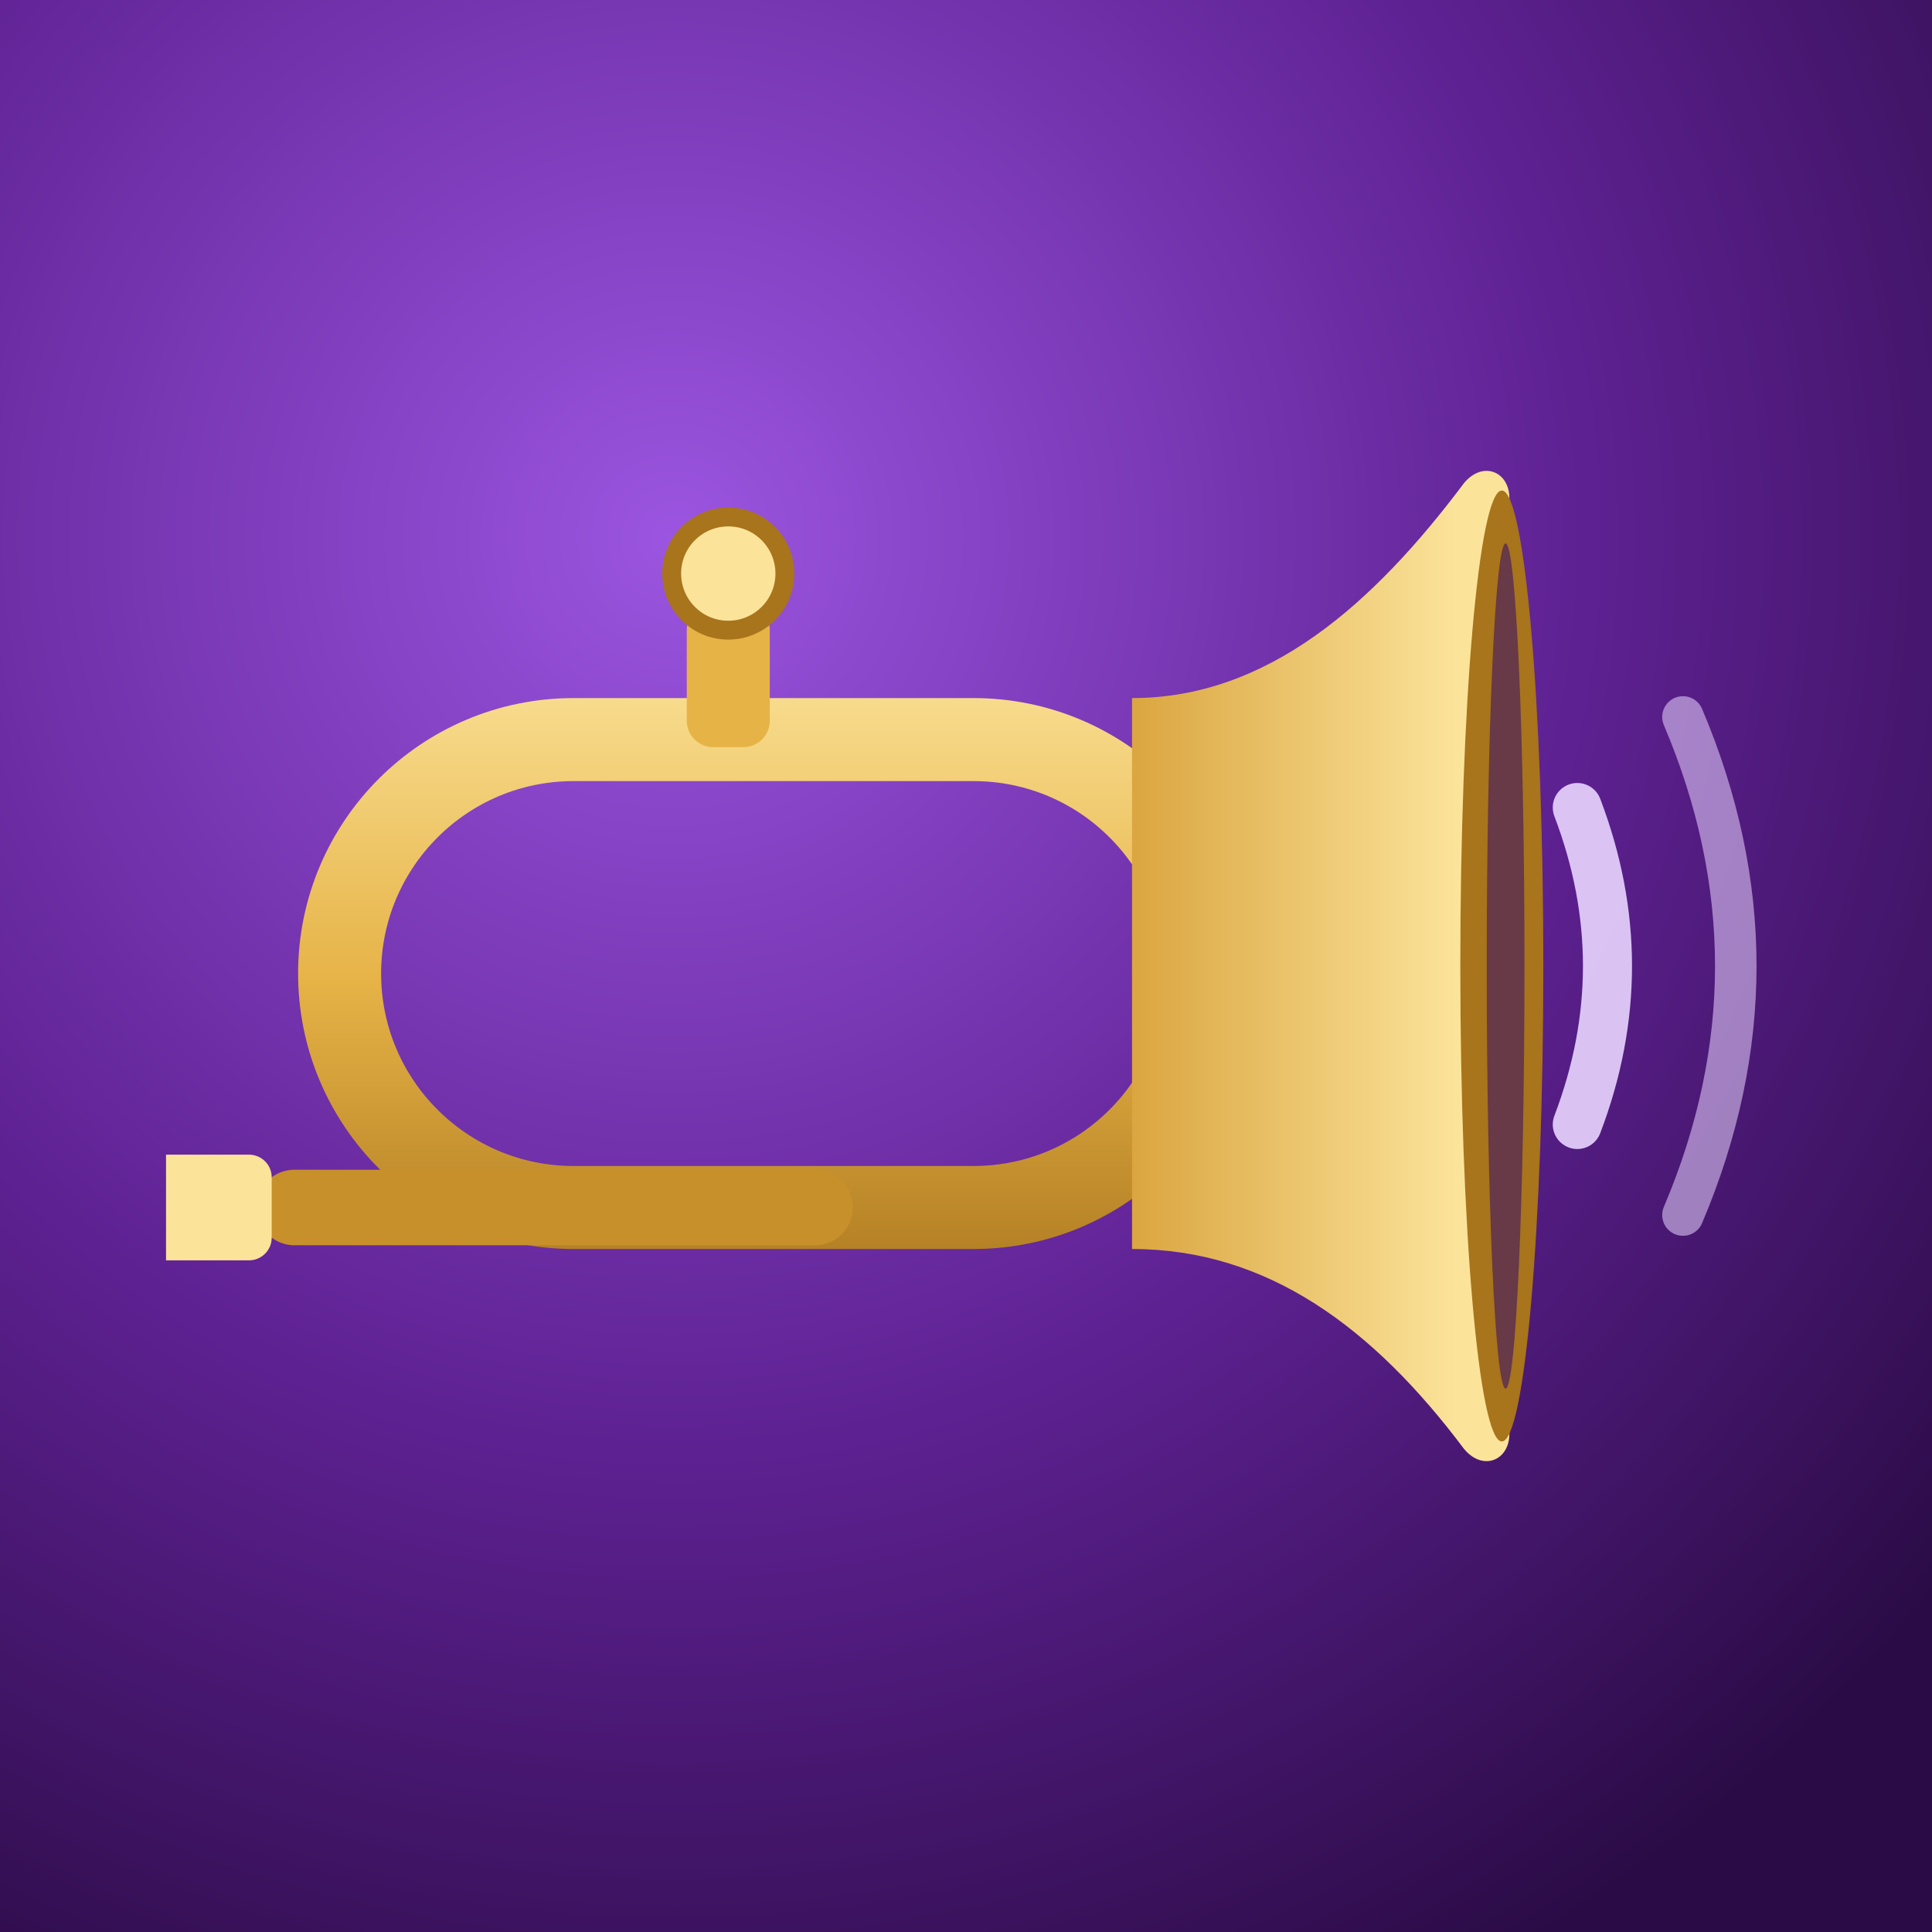
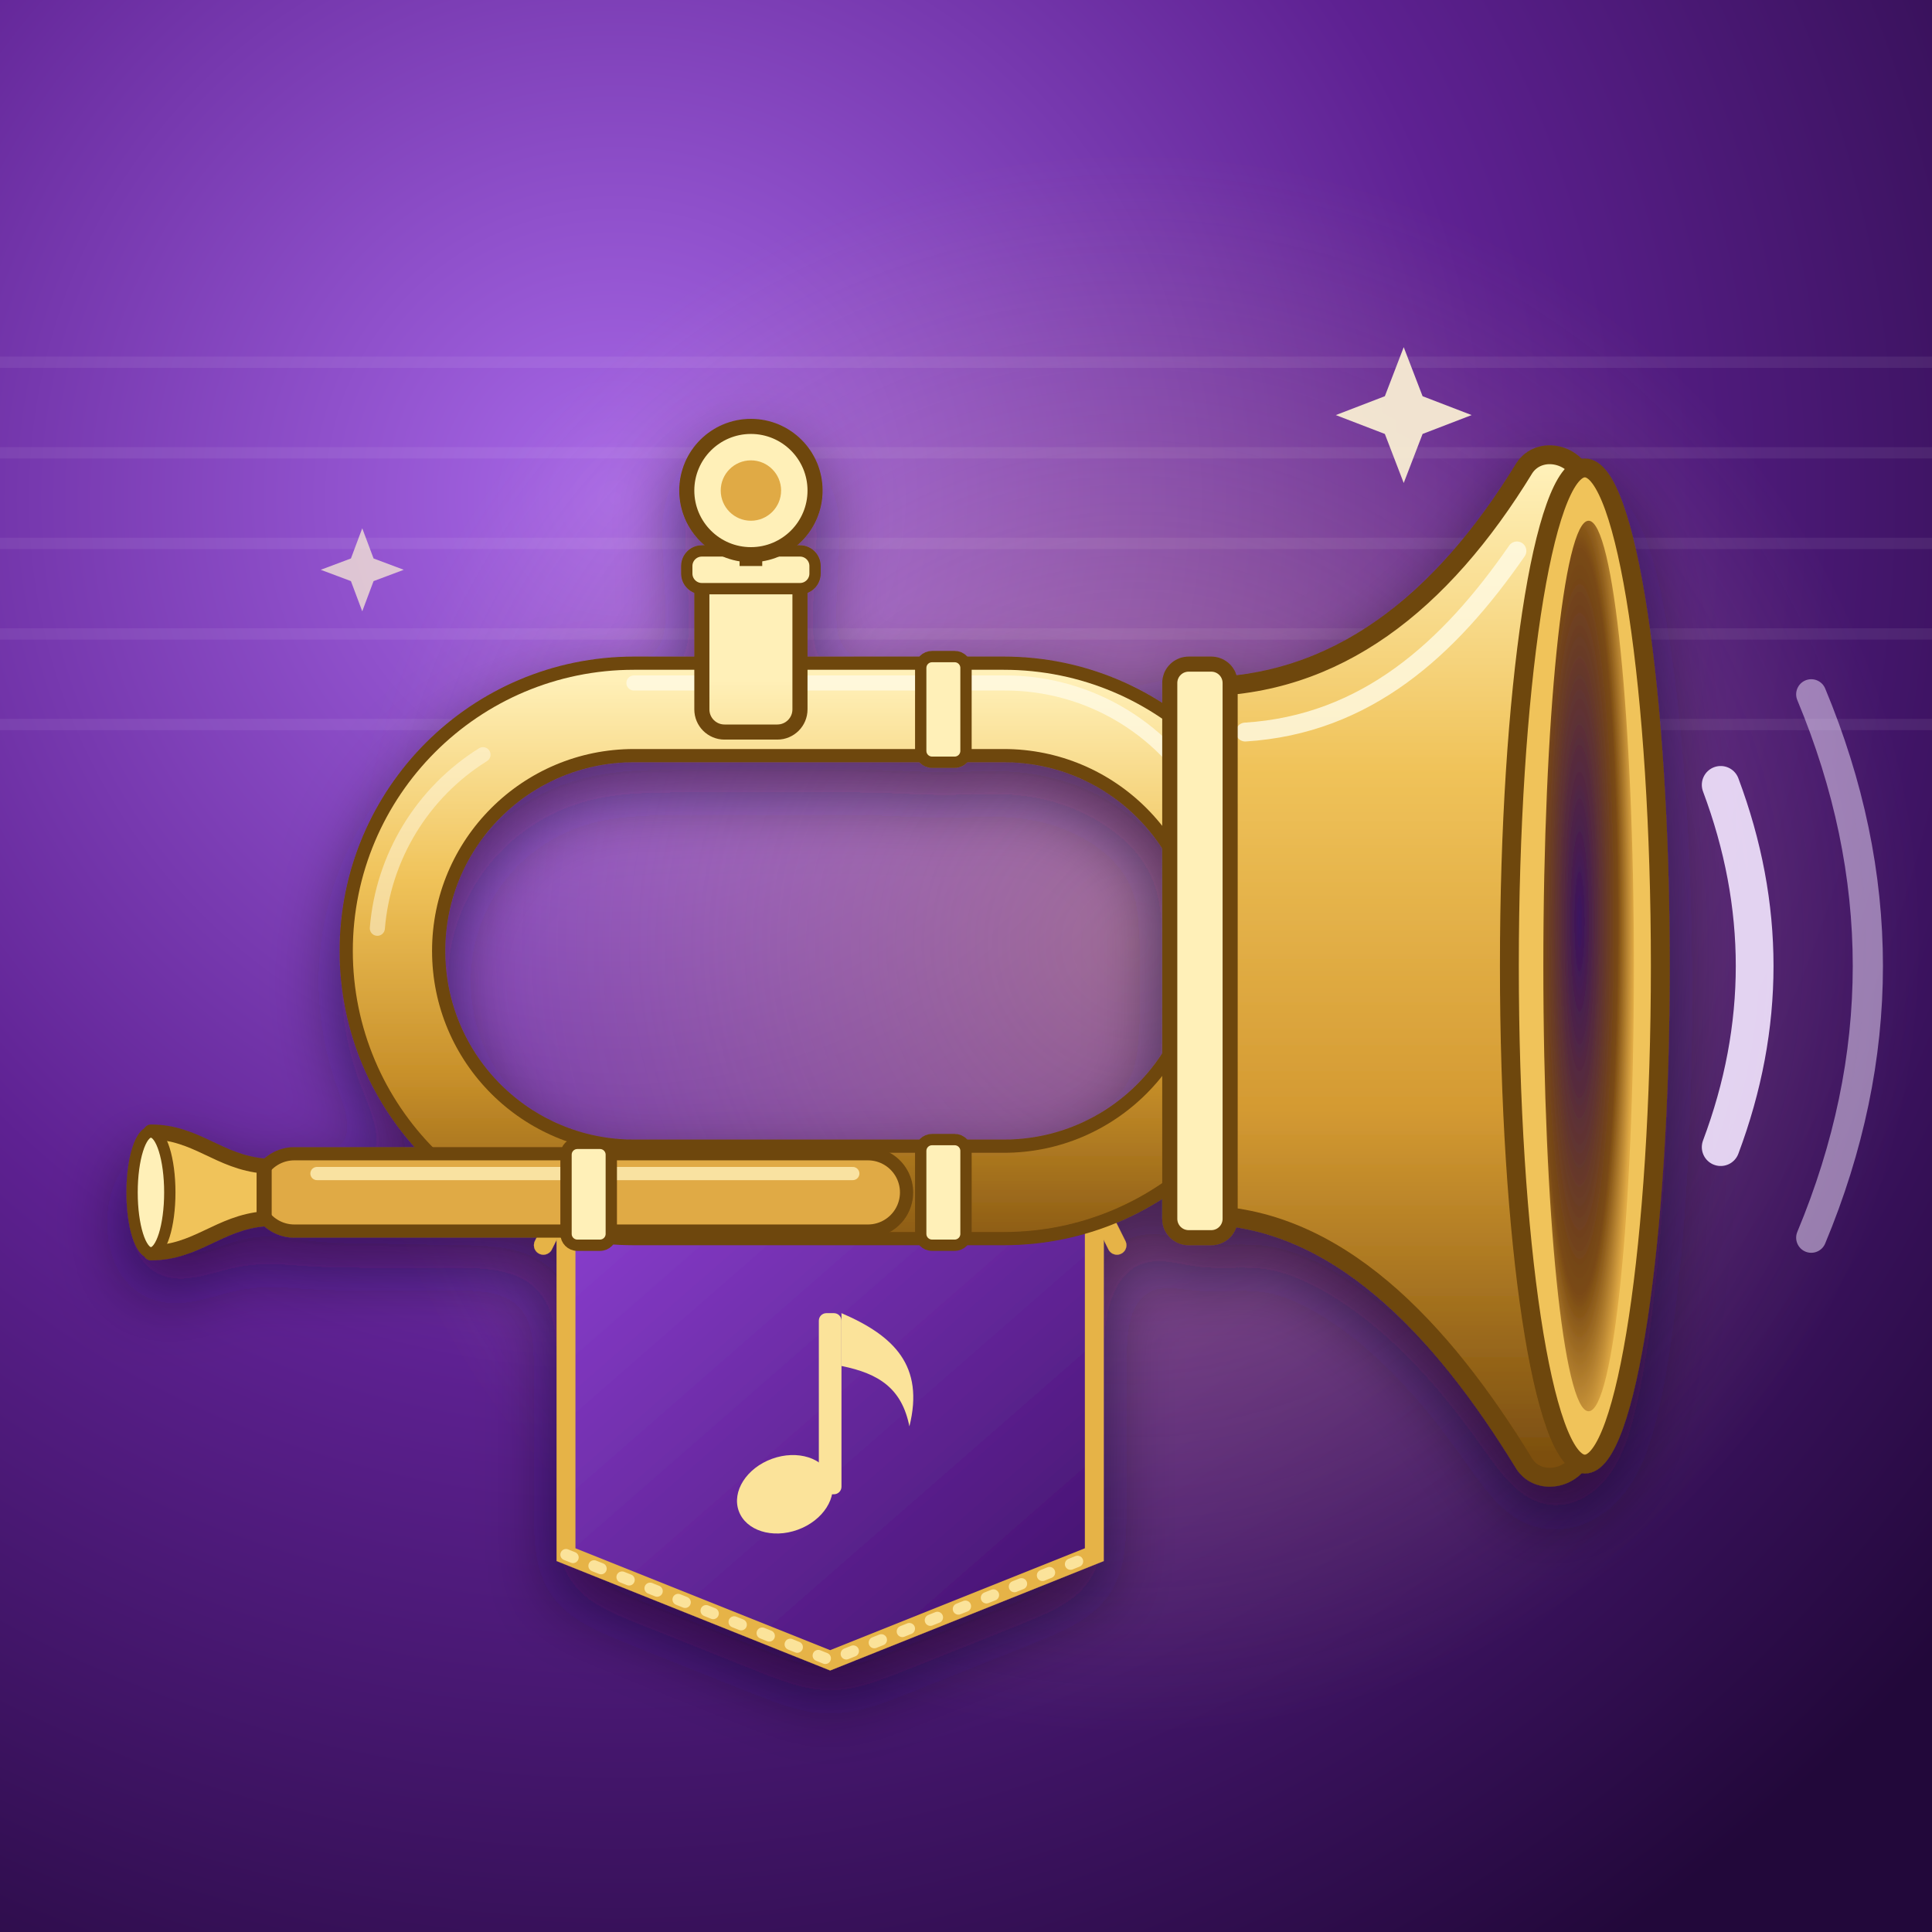
<svg xmlns="http://www.w3.org/2000/svg" viewBox="0 0 512 512">
  <defs>
-     <radialGradient id="bg" cx="35%" cy="28%" r="85%">
-       <stop offset="0" stop-color="#9b55e0" />
-       <stop offset="0.55" stop-color="#5e2192" />
-       <stop offset="1" stop-color="#2a0b45" />
+     <radialGradient id="bg" cx="32%" cy="26%" r="90%">
+       <stop offset="0" stop-color="#a868e8" />
+       <stop offset="0.5" stop-color="#5e2192" />
+       <stop offset="1" stop-color="#22083a" />
    </radialGradient>
-     <linearGradient id="gold" gradientUnits="userSpaceOnUse" x1="0" y1="170" x2="0" y2="350">
-       <stop offset="0" stop-color="#fbe39a" />
-       <stop offset="0.5" stop-color="#e6b347" />
-       <stop offset="1" stop-color="#a8741c" />
+     <radialGradient id="glow" cx="50%" cy="50%" r="50%">
+       <stop offset="0" stop-color="#f6d77c" stop-opacity="0.35" />
+       <stop offset="1" stop-color="#f6d77c" stop-opacity="0" />
+     </radialGradient>
+     <linearGradient id="gold" gradientUnits="userSpaceOnUse" x1="0" y1="180" x2="0" y2="330">
+       <stop offset="0" stop-color="#fff0b8" />
+       <stop offset="0.35" stop-color="#f0c35a" />
+       <stop offset="0.7" stop-color="#c8902a" />
+       <stop offset="1" stop-color="#8a5a14" />
    </linearGradient>
-     <linearGradient id="bell" gradientUnits="userSpaceOnUse" x1="310" y1="0" x2="400" y2="0">
-       <stop offset="0" stop-color="#d9a33c" />
-       <stop offset="1" stop-color="#fbe39a" />
+     <linearGradient id="bellOut" gradientUnits="userSpaceOnUse" x1="0" y1="125" x2="0" y2="385">
+       <stop offset="0" stop-color="#fff0b8" />
+       <stop offset="0.3" stop-color="#f0c35a" />
+       <stop offset="0.65" stop-color="#d49a32" />
+       <stop offset="1" stop-color="#7d5010" />
    </linearGradient>
+     <radialGradient id="bellIn" cx="40%" cy="45%" r="60%">
+       <stop offset="0" stop-color="#3a1260" />
+       <stop offset="0.7" stop-color="#7a4a12" />
+       <stop offset="1" stop-color="#e0aa45" />
+     </radialGradient>
+     <linearGradient id="flag" x1="0" y1="0" x2="1" y2="1">
+       <stop offset="0" stop-color="#8b3fd0" />
+       <stop offset="1" stop-color="#3e0f66" />
+     </linearGradient>
+     <filter id="shadow" x="-20%" y="-20%" width="140%" height="140%">
+       <feDropShadow dx="0" dy="8" stdDeviation="9" flood-color="#12021f" flood-opacity="0.55" />
+     </filter>
  </defs>
  <rect width="512" height="512" fill="url(#bg)" />
-   <g transform="translate(-14 0)">
-     <g fill="none" stroke="#e9d5ff" stroke-linecap="round">
-       <path d="M432 214 q16 42 0 84" stroke-width="13" opacity="0.9" />
-       <path d="M460 190 q28 66 0 132" stroke-width="11" opacity="0.55" />
+   <g stroke="#ffffff" stroke-opacity="0.07" stroke-width="3">
+     <path d="M0 96 H512 M0 120 H512 M0 144 H512 M0 168 H512 M0 192 H512" />
+   </g>
+   <circle cx="300" cy="250" r="210" fill="url(#glow)" />
+   <g filter="url(#shadow)">
+     <path d="M150 318 H290 V412 L220 440 L150 412 Z" fill="url(#flag)" stroke="#e6b347" stroke-width="5" />
+     <path d="M150 412 L220 440 L290 412" fill="none" stroke="#fbe39a" stroke-width="3" stroke-dasharray="2 6" stroke-linecap="round" />
+     <path d="M150 318 L144 330 M290 318 L296 330" stroke="#e6b347" stroke-width="5" stroke-linecap="round" />
+     <g fill="#fbe39a">
+       <ellipse cx="208" cy="396" rx="13" ry="10" transform="rotate(-20 208 396)" />
+       <rect x="217" y="348" width="6" height="48" rx="2" />
+       <path d="M223 348 c14 6 22 14 18 30 c-2 -10 -8 -14 -18 -16 z" />
    </g>
-     <rect x="104" y="196" width="230" height="124" rx="62" fill="none" stroke="url(#gold)" stroke-width="22" />
-     <path d="M92 320 H230" stroke="#c8902a" stroke-width="20" stroke-linecap="round" />
-     <path d="M58 306 h22 a6 6 0 0 1 6 6 v16 a6 6 0 0 1 -6 6 h-22 z" fill="#fbe39a" />
-     <path d="M314 185 C350 185 378 160 402 128 C407 122 414 125 414 132 V380 C414 387 407 390 402 384 C378 352 350 331 314 331 Z" fill="url(#bell)" />
-     <ellipse cx="412" cy="256" rx="11" ry="126" fill="#a8741c" />
-     <ellipse cx="413" cy="256" rx="5" ry="112" fill="#3d1263" opacity="0.6" />
-     <rect x="196" y="160" width="22" height="38" rx="7" fill="#e6b347" />
-     <circle cx="207" cy="152" r="15" fill="#fbe39a" stroke="#a8741c" stroke-width="5" />
+     <rect x="104" y="188" width="226" height="128" rx="64" fill="none" stroke="#6e460c" stroke-width="28" />
+     <rect x="104" y="188" width="226" height="128" rx="64" fill="none" stroke="url(#gold)" stroke-width="21" />
+     <path d="M168 181 H266 A60 60 0 0 1 320 214" fill="none" stroke="#fffbe6" stroke-opacity="0.75" stroke-width="4" stroke-linecap="round" />
+     <path d="M100 246 A60 60 0 0 1 128 200" fill="none" stroke="#fffbe6" stroke-opacity="0.5" stroke-width="4" stroke-linecap="round" />
+     <path d="M78 316 H230" stroke="#6e460c" stroke-width="24" stroke-linecap="round" />
+     <path d="M78 316 H230" stroke="#e0aa45" stroke-width="17" stroke-linecap="round" />
+     <path d="M84 311 H226" stroke="#fff0b8" stroke-opacity="0.8" stroke-width="3.5" stroke-linecap="round" />
+     <path d="M40 300 C52 300 58 308 70 309 V323 C58 324 52 332 40 332 Z" fill="#f0c35a" stroke="#6e460c" stroke-width="4" stroke-linejoin="round" />
+     <ellipse cx="40" cy="316" rx="5" ry="16" fill="#fff0b8" stroke="#6e460c" stroke-width="3" />
+     <g fill="#fff0b8" stroke="#6e460c" stroke-width="3">
+       <rect x="150" y="303" width="12" height="27" rx="3" />
+       <rect x="244" y="174" width="12" height="28" rx="3" />
+       <rect x="244" y="302" width="12" height="28" rx="3" />
+     </g>
+     <rect x="186" y="150" width="26" height="44" rx="6" fill="url(#gold)" stroke="#6e460c" stroke-width="4" />
+     <rect x="182" y="146" width="34" height="10" rx="4" fill="#fff0b8" stroke="#6e460c" stroke-width="3" />
+     <circle cx="199" cy="130" r="17" fill="#fff0b8" stroke="#6e460c" stroke-width="4" />
+     <circle cx="199" cy="130" r="8" fill="#e0aa45" />
+     <path d="M199 146 V150" stroke="#6e460c" stroke-width="6" />
+     <path d="M318 182 C354 182 382 160 404 124 C408 118 418 120 420 128 L420 384 C418 392 408 394 404 388 C382 352 354 322 318 322 Z" fill="url(#bellOut)" stroke="#6e460c" stroke-width="5" stroke-linejoin="round" />
+     <path d="M330 194 C362 192 384 172 402 146" fill="none" stroke="#fffbe6" stroke-opacity="0.8" stroke-width="5" stroke-linecap="round" />
+     <rect x="310" y="176" width="16" height="152" rx="5" fill="#fff0b8" stroke="#6e460c" stroke-width="4" />
+     <ellipse cx="420" cy="256" rx="20" ry="132" fill="#f0c35a" stroke="#6e460c" stroke-width="5" />
+     <ellipse cx="421" cy="256" rx="12" ry="118" fill="url(#bellIn)" />
+   </g>
+   <g fill="none" stroke="#f3e6ff" stroke-linecap="round">
+     <path d="M456 208 q18 48 0 96" stroke-width="10" opacity="0.9" />
+     <path d="M480 184 q30 72 0 144" stroke-width="8" opacity="0.5" />
+   </g>
+   <g fill="#fff6d6">
+     <path d="M372 92 l5 13 13 5 -13 5 -5 13 -5 -13 -13 -5 13 -5 z" opacity="0.9" />
+     <path d="M96 140 l3 8 8 3 -8 3 -3 8 -3 -8 -8 -3 8 -3 z" opacity="0.7" />
  </g>
</svg>
